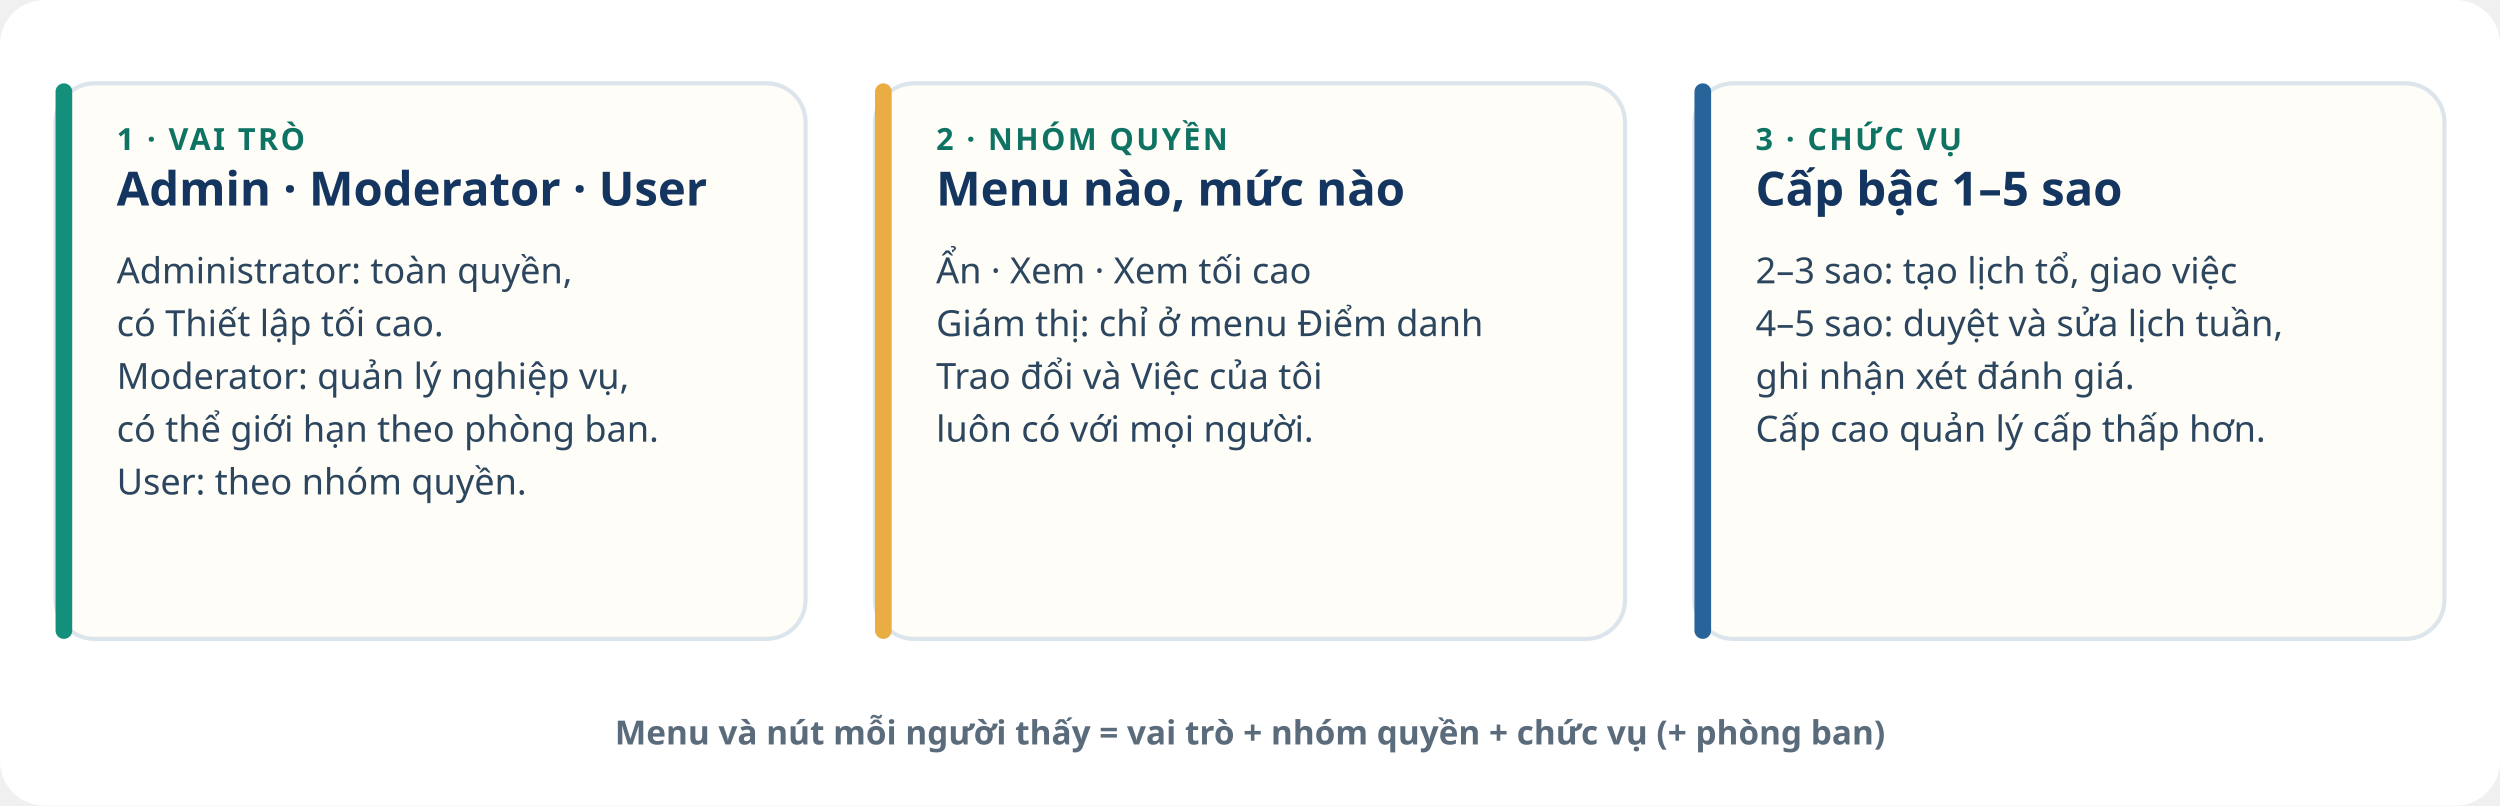
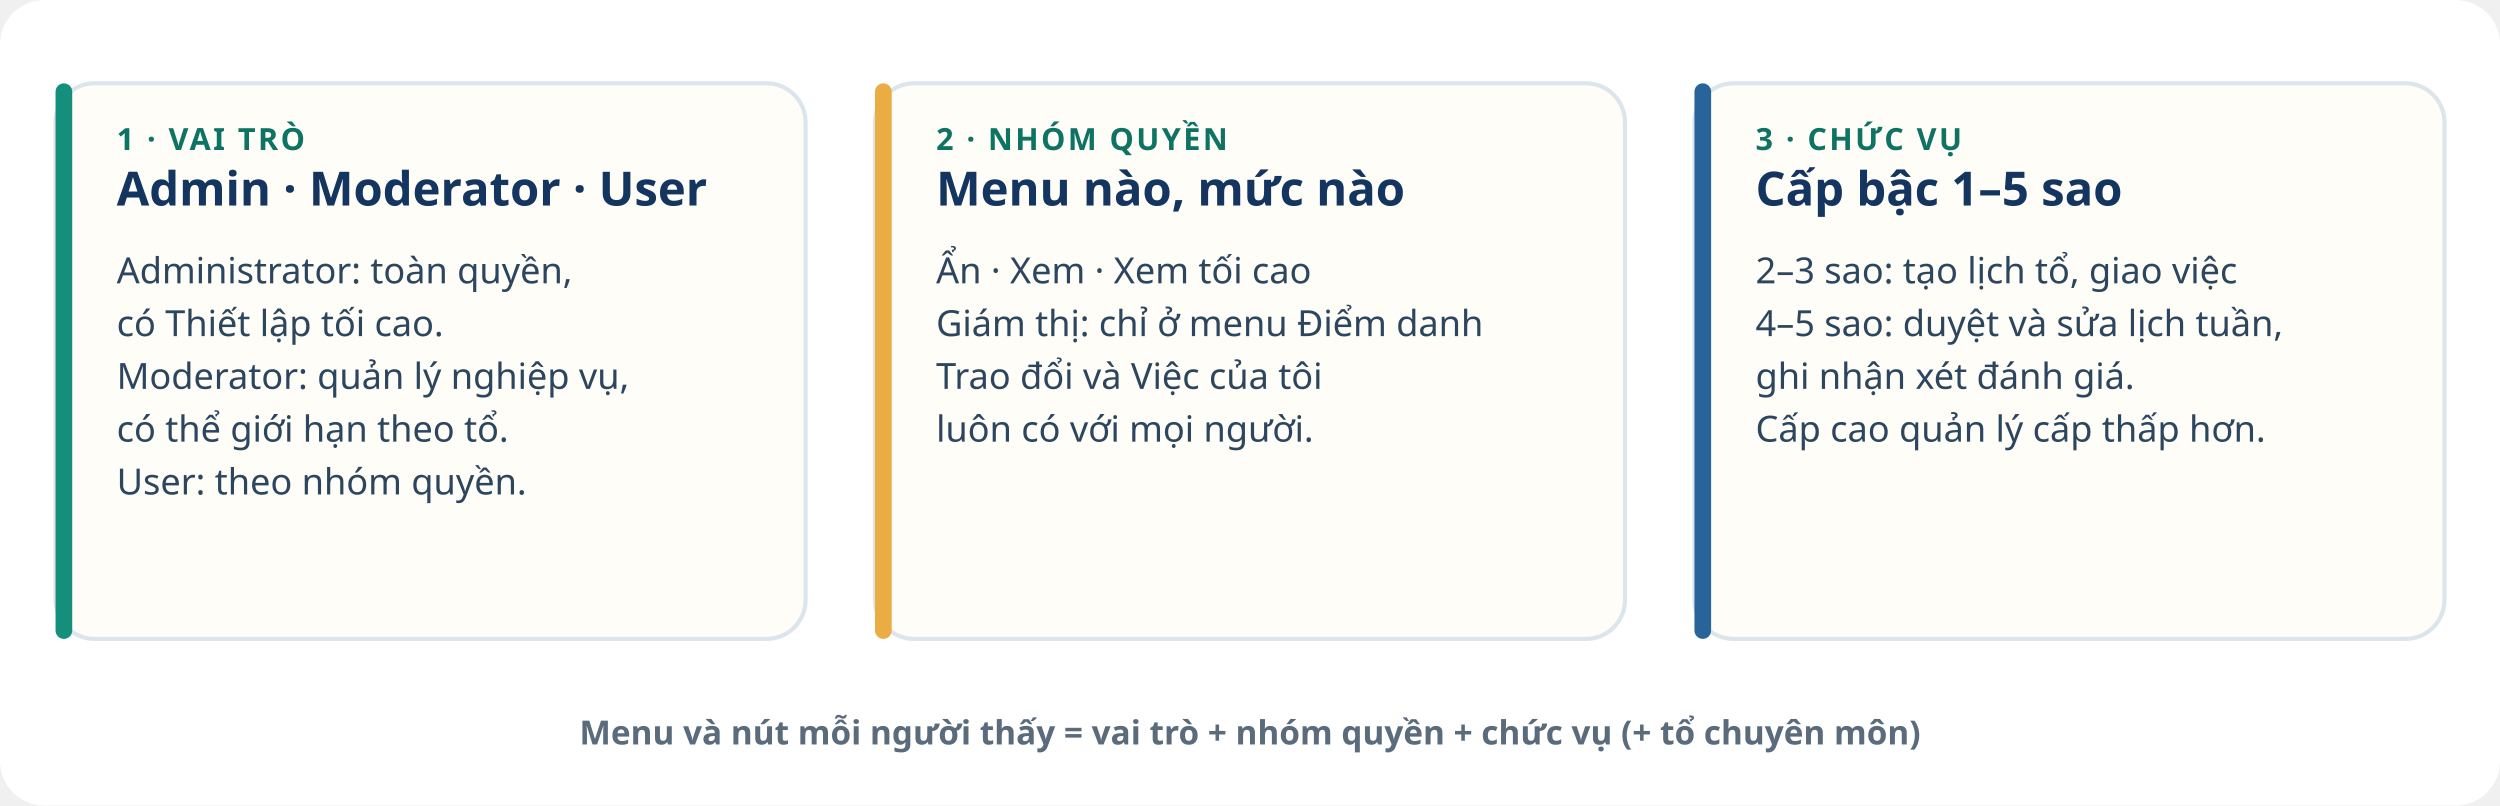
<svg xmlns="http://www.w3.org/2000/svg" viewBox="0 0 900 290" role="img" aria-labelledby="t d">
  <style>
text{font-family:'Montserrat Variable',Montserrat,ui-sans-serif,system-ui,sans-serif}
.t{font-size:17px;font-weight:800;fill:#14355f}
.s{font-size:13px;font-weight:500;fill:#2b465e}
.k{font-size:11px;font-weight:800;letter-spacing:.08em;fill:#0e7363}
.n{font-size:15px;font-weight:800;fill:#fff}
.a{fill:none;stroke:#28639a;stroke-width:2.5;marker-end:url(#arr)}
.ad{fill:none;stroke:#c0472f;stroke-width:2;stroke-dasharray:6 5;marker-end:url(#arrr)}
.cap{font-size:12px;font-weight:600;fill:#5a6b7c}
</style>
  <defs>
    <marker id="arr" viewBox="0 0 10 10" refX="9" refY="5" markerWidth="8" markerHeight="8" orient="auto-start-reverse">
      <path d="M0 0 10 5 0 10z" fill="#28639a" />
    </marker>
    <marker id="arrr" viewBox="0 0 10 10" refX="9" refY="5" markerWidth="8" markerHeight="8" orient="auto-start-reverse">
      <path d="M0 0 10 5 0 10z" fill="#c0472f" />
    </marker>
  </defs>
  <rect width="900" height="290" rx="16" fill="#fff" />
  <rect x="20" y="30" width="270" height="200" rx="14" fill="#fffdf7" stroke="#dce5eb" stroke-width="1.5" />
  <rect x="20" y="30" width="6" height="200" rx="3" fill="#138f7b" />
  <text x="42" y="54" class="k">1 · VAI TRÒ</text>
  <text x="42" y="74" class="t">Admin · Moderator · User</text>
  <text x="42" y="102" class="s">Administrator: toàn quyền,</text>
  <text x="42" y="121" class="s">có Thiết lập tối cao.</text>
  <text x="42" y="140" class="s">Moderator: quản lý nghiệp vụ,</text>
-   <text x="42" y="159" class="s">có thể giới hạn theo phòng ban.</text>
+   <text x="42" y="159" class="s">có thể giới hạn theo tổ.</text>
  <text x="42" y="178" class="s">User: theo nhóm quyền.</text>
  <rect x="315" y="30" width="270" height="200" rx="14" fill="#fffdf7" stroke="#dce5eb" stroke-width="1.5" />
  <rect x="315" y="30" width="6" height="200" rx="3" fill="#e9ad43" />
  <text x="337" y="54" class="k">2 · NHÓM QUYỀN</text>
  <text x="337" y="74" class="t">Menu nào, mức nào</text>
  <text x="337" y="102" class="s">Ẩn · Xem · Xem tối cao</text>
  <text x="337" y="121" class="s">Giám thị: chỉ ở menu Điểm danh</text>
  <text x="337" y="140" class="s">Trao đổi và Việc của tôi</text>
  <text x="337" y="159" class="s">luôn có với mọi người.</text>
  <rect x="610" y="30" width="270" height="200" rx="14" fill="#fffdf7" stroke="#dce5eb" stroke-width="1.5" />
  <rect x="610" y="30" width="6" height="200" rx="3" fill="#28639a" />
  <text x="632" y="54" class="k">3 · CHỨC VỤ</text>
  <text x="632" y="74" class="t">Cấp bậc 1–5 sao</text>
  <text x="632" y="102" class="s">2–3 sao: tạo lịch tổ, giao việc</text>
  <text x="632" y="121" class="s">4–5 sao: duyệt và sửa lịch tuần,</text>
  <text x="632" y="140" class="s">ghi nhận xét đánh giá.</text>
  <text x="632" y="159" class="s">Cấp cao quản lý cấp thấp hơn.</text>
-   <text x="450" y="268" text-anchor="middle" class="cap">Menu và nút mỗi người thấy = vai trò + nhóm quyền + chức vụ (+ phòng ban)</text>
+   <text x="450" y="268" text-anchor="middle" class="cap">Menu và nút mỗi người thấy = vai trò + nhóm quyền + chức vụ (+ tổ chuyên môn)</text>
</svg>
